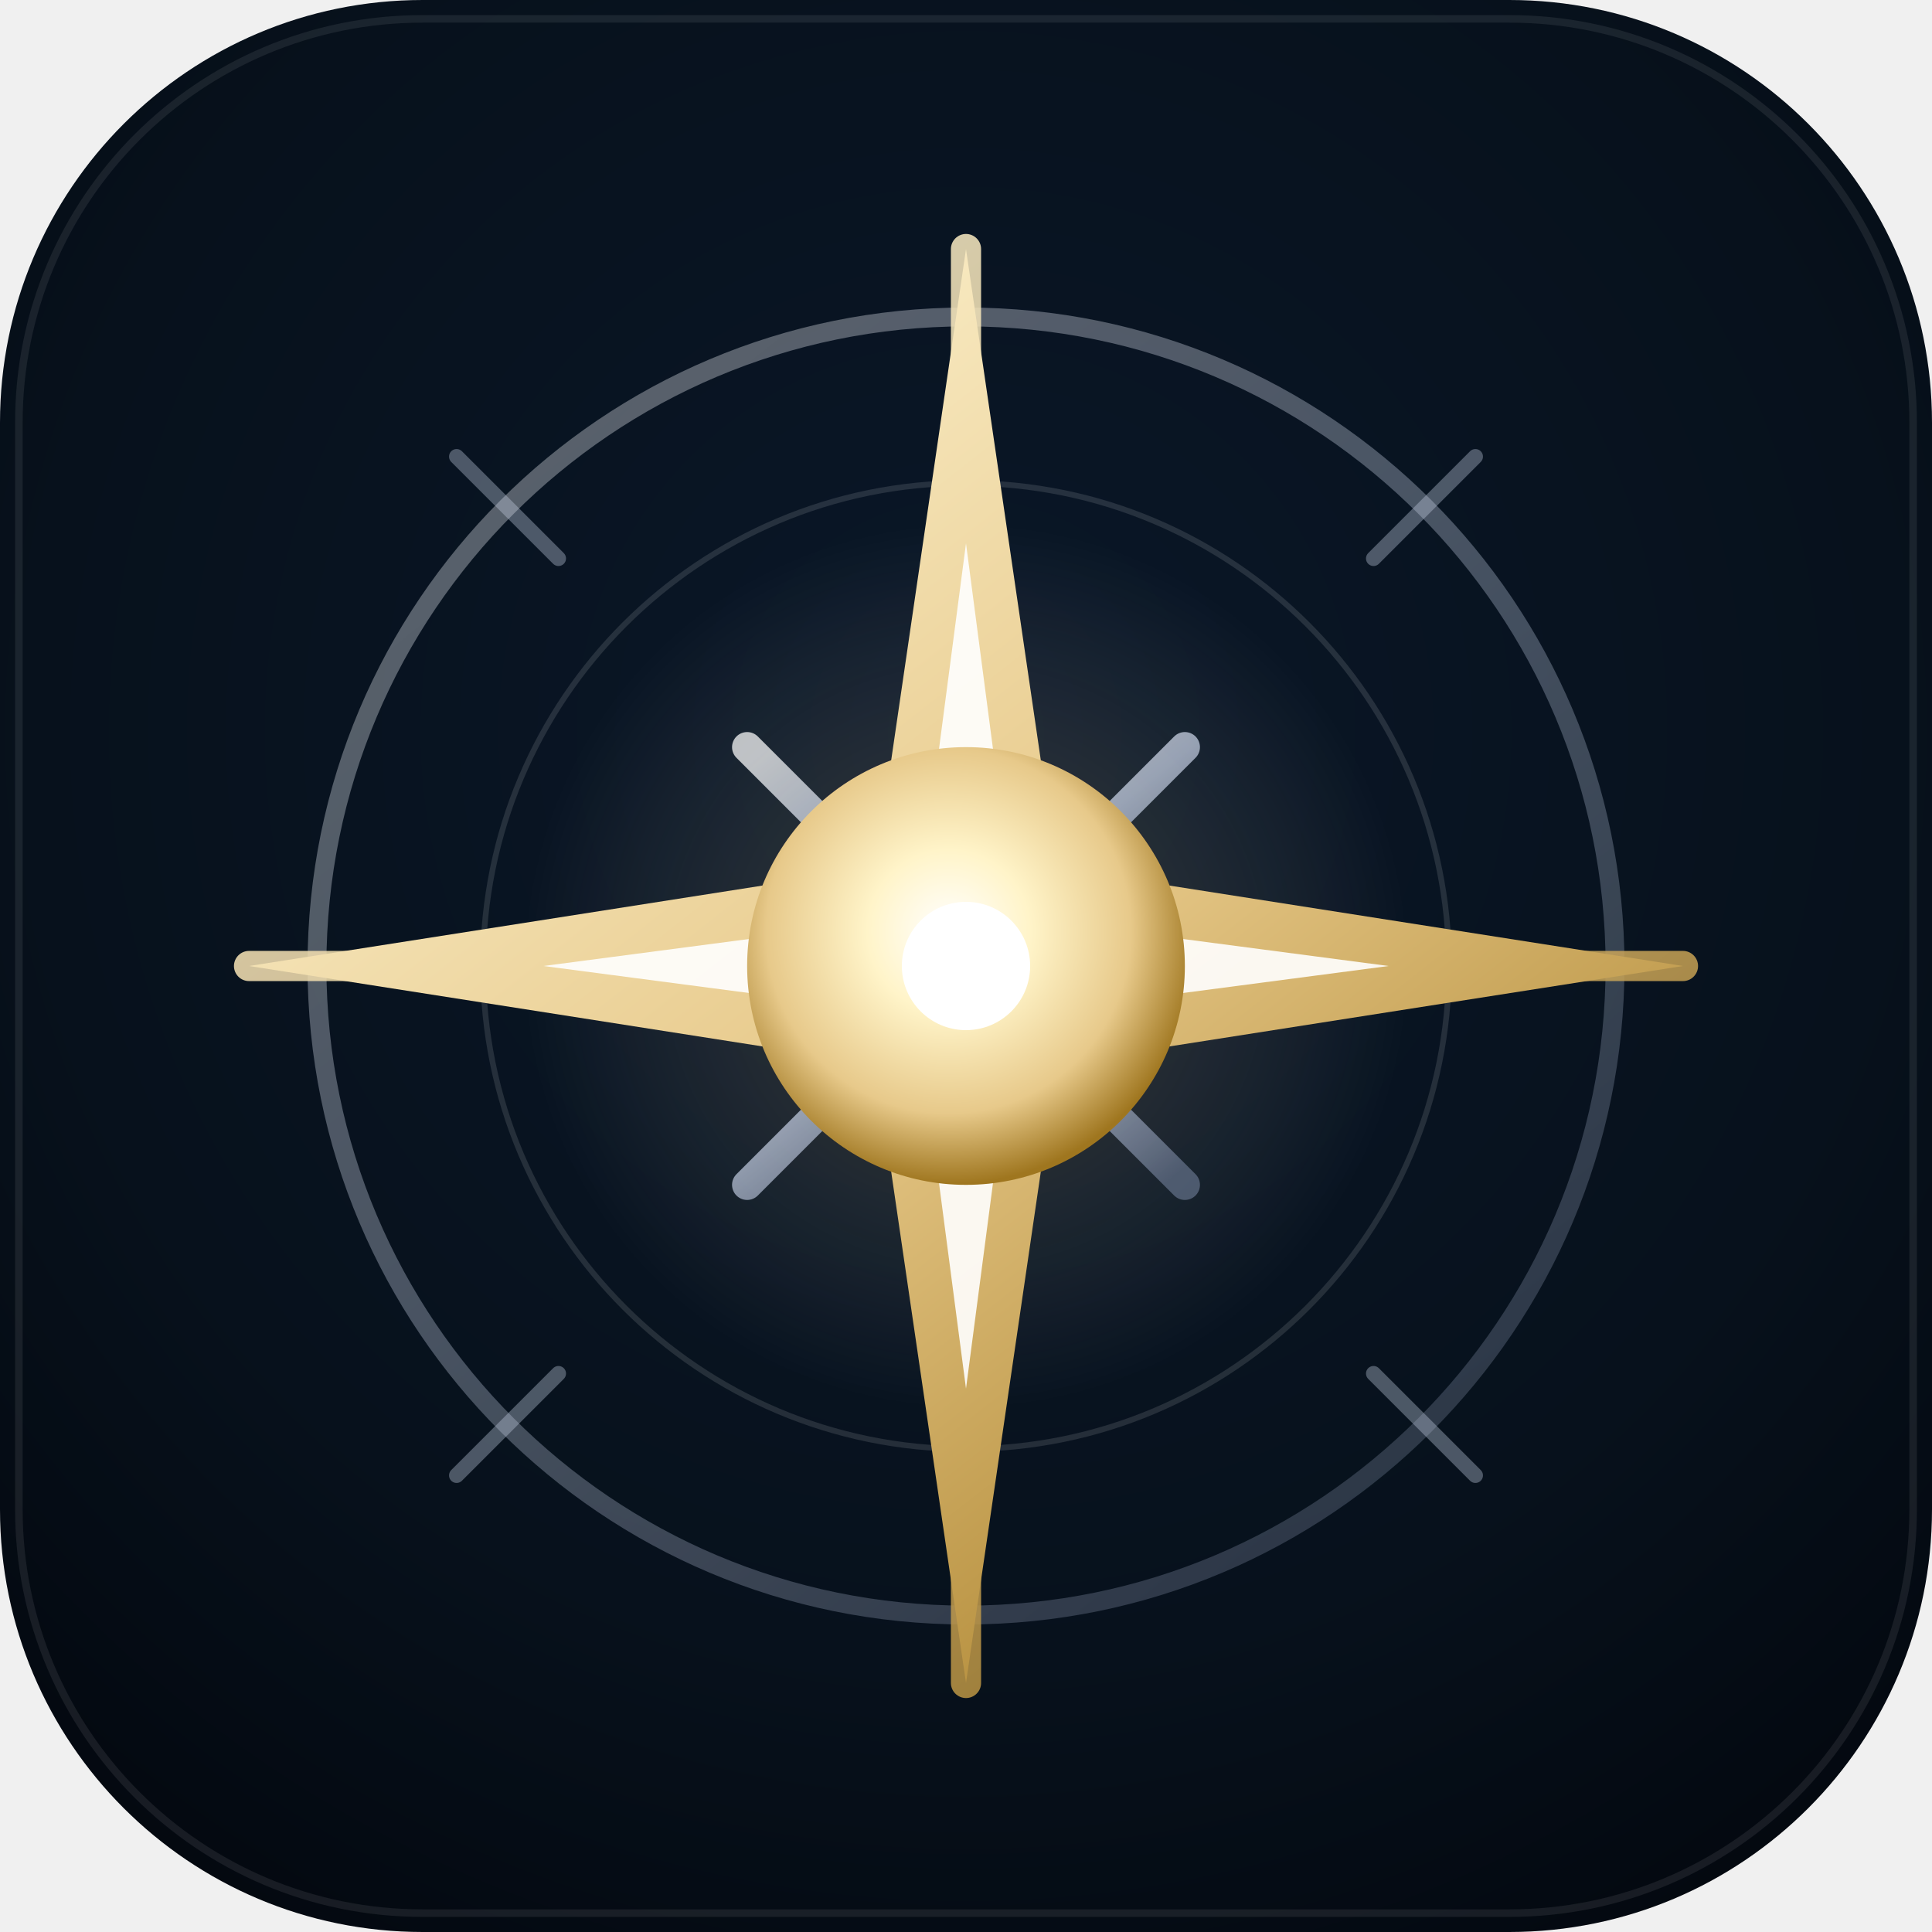
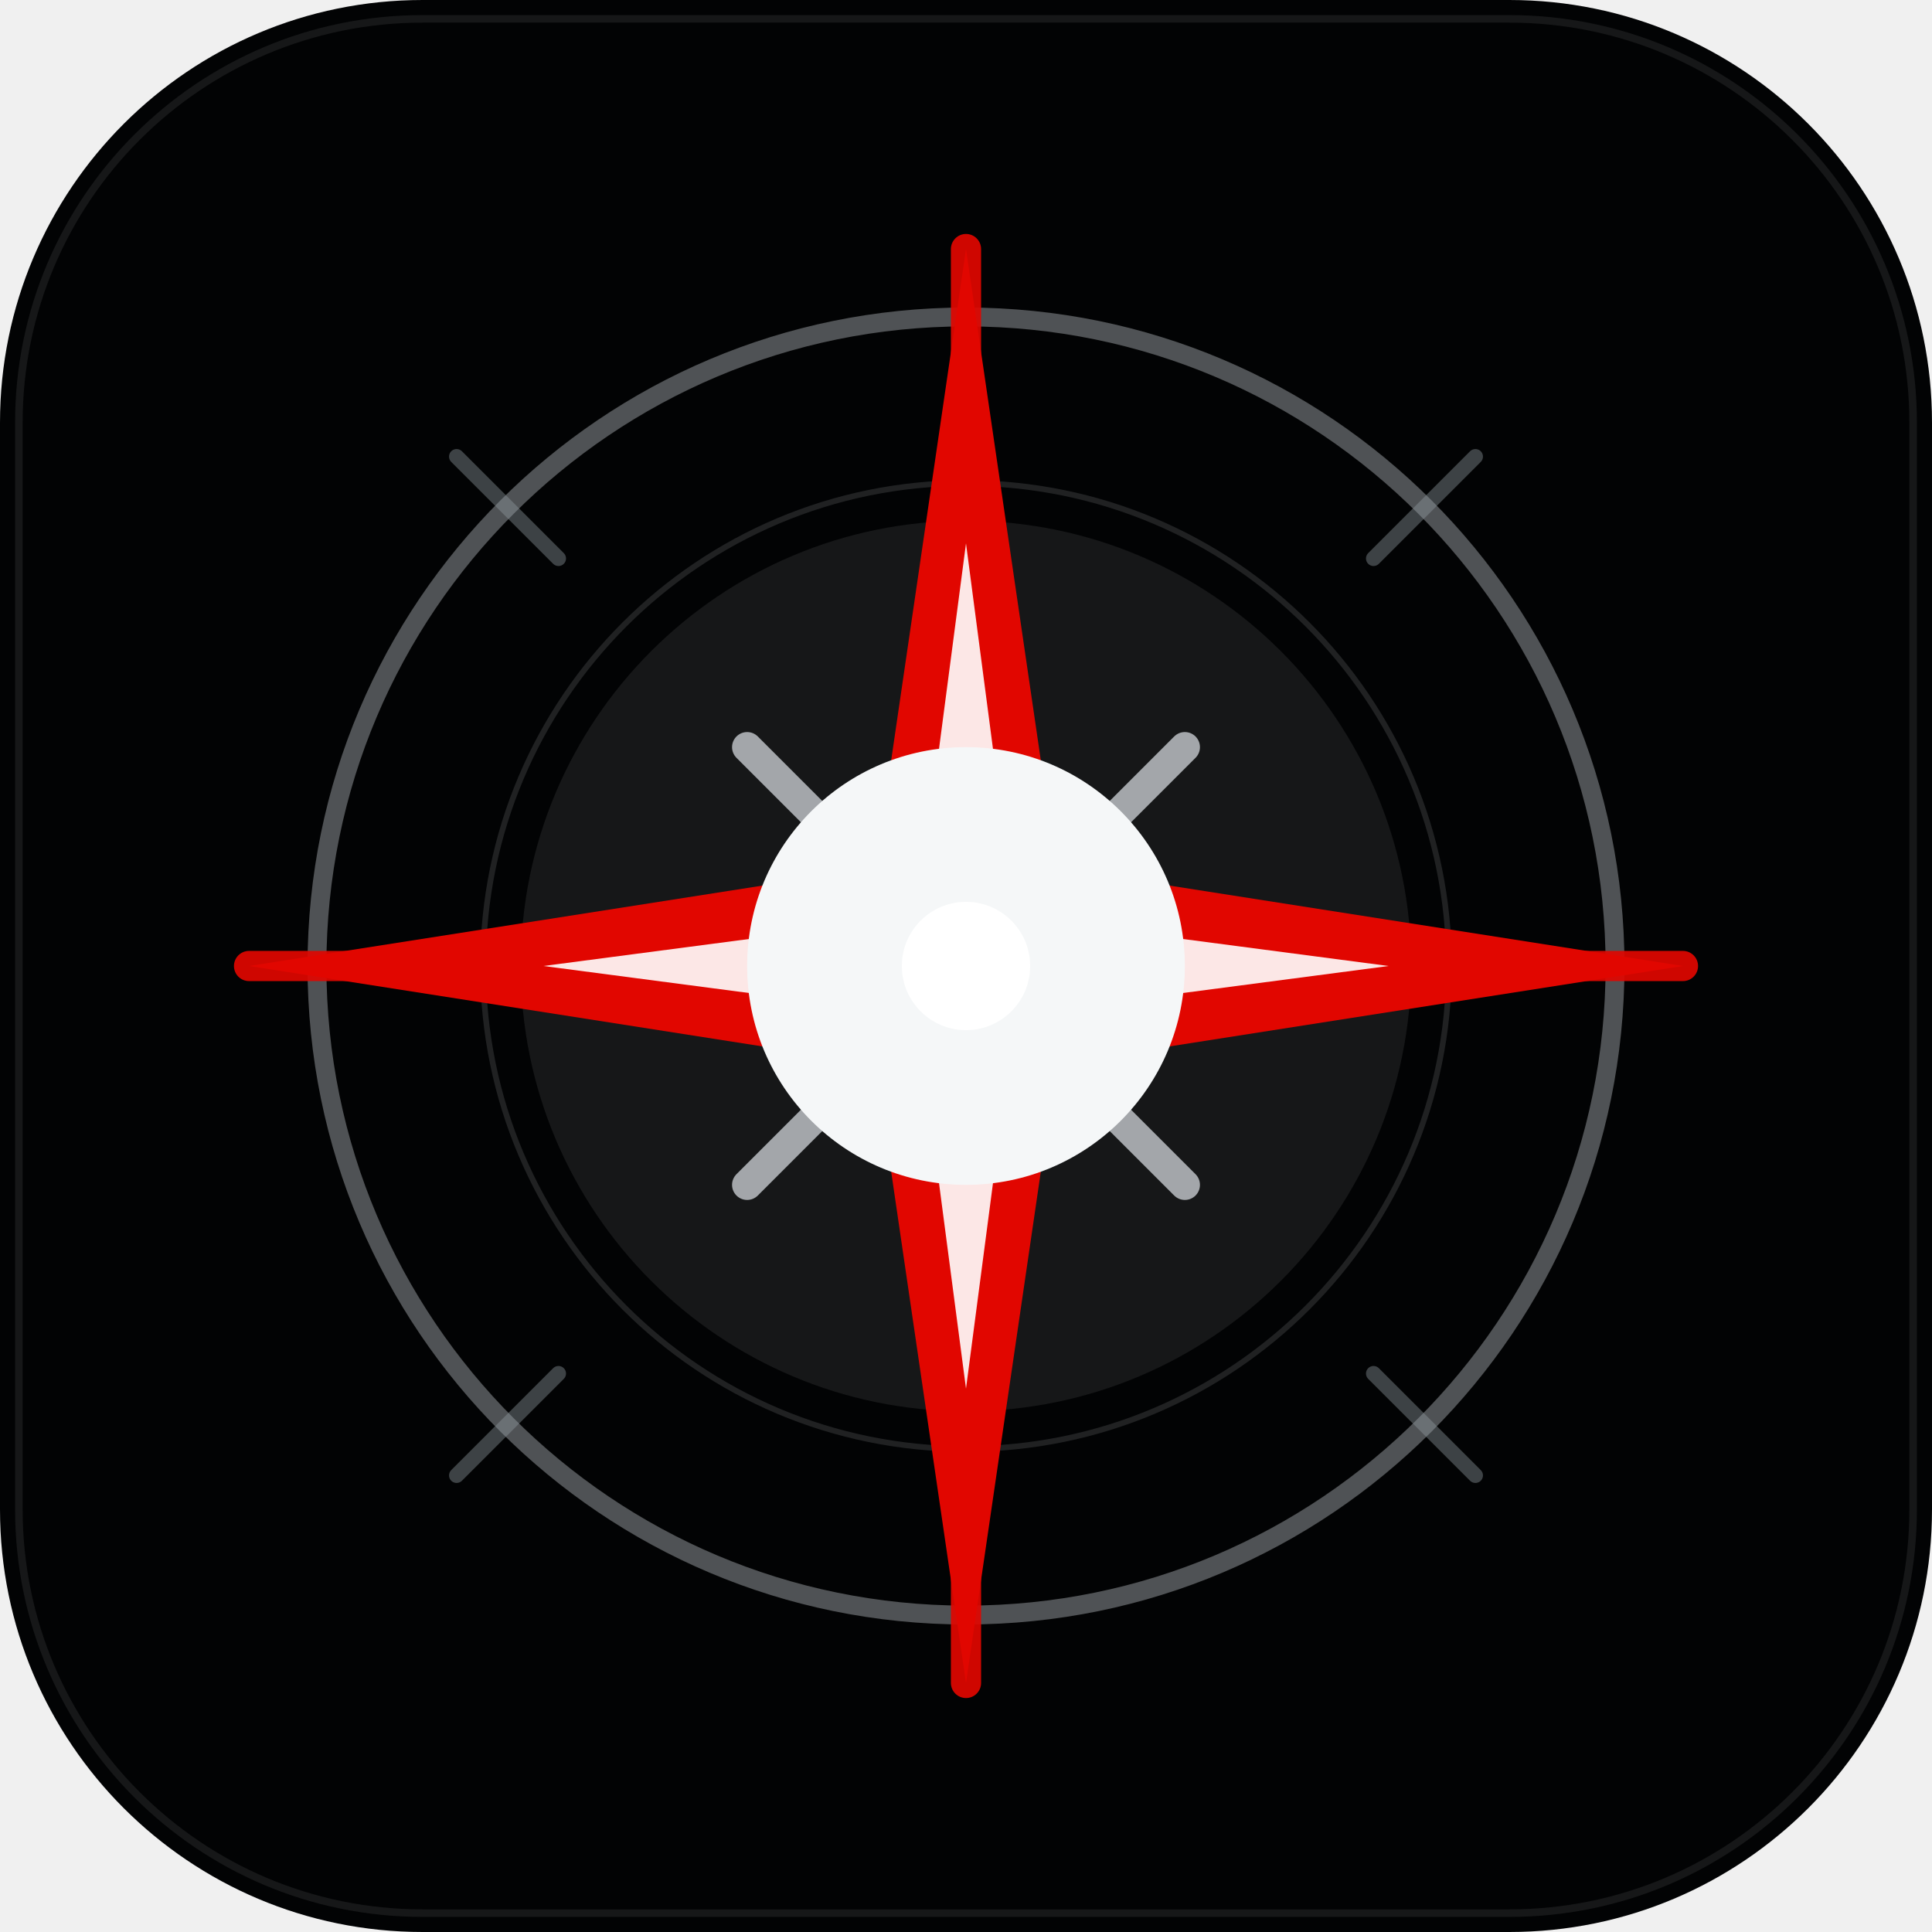
<svg xmlns="http://www.w3.org/2000/svg" width="512" height="512" viewBox="0 0 512 512" role="img" aria-label="AsteriaStar" focusable="false">
-   <defs>
-     <radialGradient id="asteriastar-navy" cx="0.5" cy="0.38" r="0.8">
-       <stop offset="0" stop-color="#0a1728" />
-       <stop offset="0.6" stop-color="#07111c" />
-       <stop offset="1" stop-color="#02050b" />
-     </radialGradient>
-     <linearGradient id="asteriastar-gold" x1="0.14" y1="0.04" x2="0.86" y2="0.96">
-       <stop offset="0" stop-color="#fff7d8" />
-       <stop offset="0.5" stop-color="#e7c98a" />
-       <stop offset="1" stop-color="#a47a21" />
-     </linearGradient>
-     <linearGradient id="asteriastar-silver" x1="0.1" y1="0" x2="0.9" y2="1">
-       <stop offset="0" stop-color="#ffffff" />
-       <stop offset="0.45" stop-color="#c8d2e6" />
-       <stop offset="1" stop-color="#637088" />
-     </linearGradient>
-     <radialGradient id="asteriastar-star" cx="0.46" cy="0.42" r="0.58">
-       <stop offset="0" stop-color="#ffffff" />
-       <stop offset="0.32" stop-color="#fff4c9" />
-       <stop offset="0.72" stop-color="#e7c98a" />
-       <stop offset="1" stop-color="#9f761f" />
-     </radialGradient>
-     <radialGradient id="asteriastar-glow" cx="0.5" cy="0.5" r="0.5">
-       <stop offset="0" stop-color="#ffffff" stop-opacity="0.48" />
-       <stop offset="0.28" stop-color="#e7c98a" stop-opacity="0.16" />
-       <stop offset="1" stop-color="#ffffff" stop-opacity="0" />
-     </radialGradient>
-   </defs>
-   <rect width="512" height="512" rx="112" fill="url(#asteriastar-navy)" />
+   <rect width="512" height="512" rx="112" fill="#020304" />
  <rect x="5" y="5" width="502" height="502" rx="107" fill="none" stroke="#ffffff" stroke-opacity="0.08" stroke-width="2" />
  <g fill="none" stroke-linecap="round">
-     <circle cx="256" cy="256" r="172" stroke="url(#asteriastar-silver)" stroke-width="5" opacity="0.34" />
-     <circle cx="256" cy="256" r="128" stroke="#ffffff" stroke-width="1.5" opacity="0.12" />
-     <path d="M256 66v38M256 408v38M66 256h38M408 256h38" stroke="url(#asteriastar-gold)" stroke-width="8" opacity="0.86" />
-     <path d="M121 121l27 27M364 364l27 27M391 121l-27 27M148 364l-27 27" stroke="#c8d2e6" stroke-width="4" opacity="0.36" />
+     <circle cx="256" cy="256" r="172" stroke="#d9dee2" stroke-width="5" opacity="0.36" />
+     <circle cx="256" cy="256" r="128" stroke="#d9dee2" stroke-width="1.5" opacity="0.14" />
+     <path d="M256 66v38M256 408v38M66 256h38M408 256h38" stroke="#e10600" stroke-width="8" opacity="0.92" />
+     <path d="M121 121l27 27M364 364l27 27M391 121l-27 27M148 364l-27 27" stroke="#8f989f" stroke-width="4" opacity="0.42" />
  </g>
  <g transform="translate(256 256)">
-     <circle r="118" fill="url(#asteriastar-glow)" />
-     <path d="M0 -190 L24 -26 L190 0 L24 26 L0 190 L-24 26 L-190 0 L-24 -26 Z" fill="url(#asteriastar-gold)" />
+     <circle r="118" fill="#ffffff" opacity="0.08" />
+     <path d="M0 -190 L24 -26 L190 0 L24 26 L0 190 L-24 26 L-190 0 L-24 -26 Z" fill="#e10600" />
    <path d="M0 -112 L13 -13 L112 0 L13 13 L0 112 L-13 13 L-112 0 L-13 -13 Z" fill="#ffffff" opacity="0.9" />
-     <g stroke="url(#asteriastar-silver)" stroke-width="8" stroke-linecap="round" opacity="0.72">
+     <g stroke="#d9dee2" stroke-width="8" stroke-linecap="round" opacity="0.72">
      <path d="M0 0 L58 -58" />
      <path d="M0 0 L58 58" />
      <path d="M0 0 L-58 58" />
      <path d="M0 0 L-58 -58" />
    </g>
-     <circle r="58" fill="url(#asteriastar-star)" />
+     <circle r="58" fill="#f5f7f8" />
    <circle r="17" fill="#ffffff" />
  </g>
</svg>
